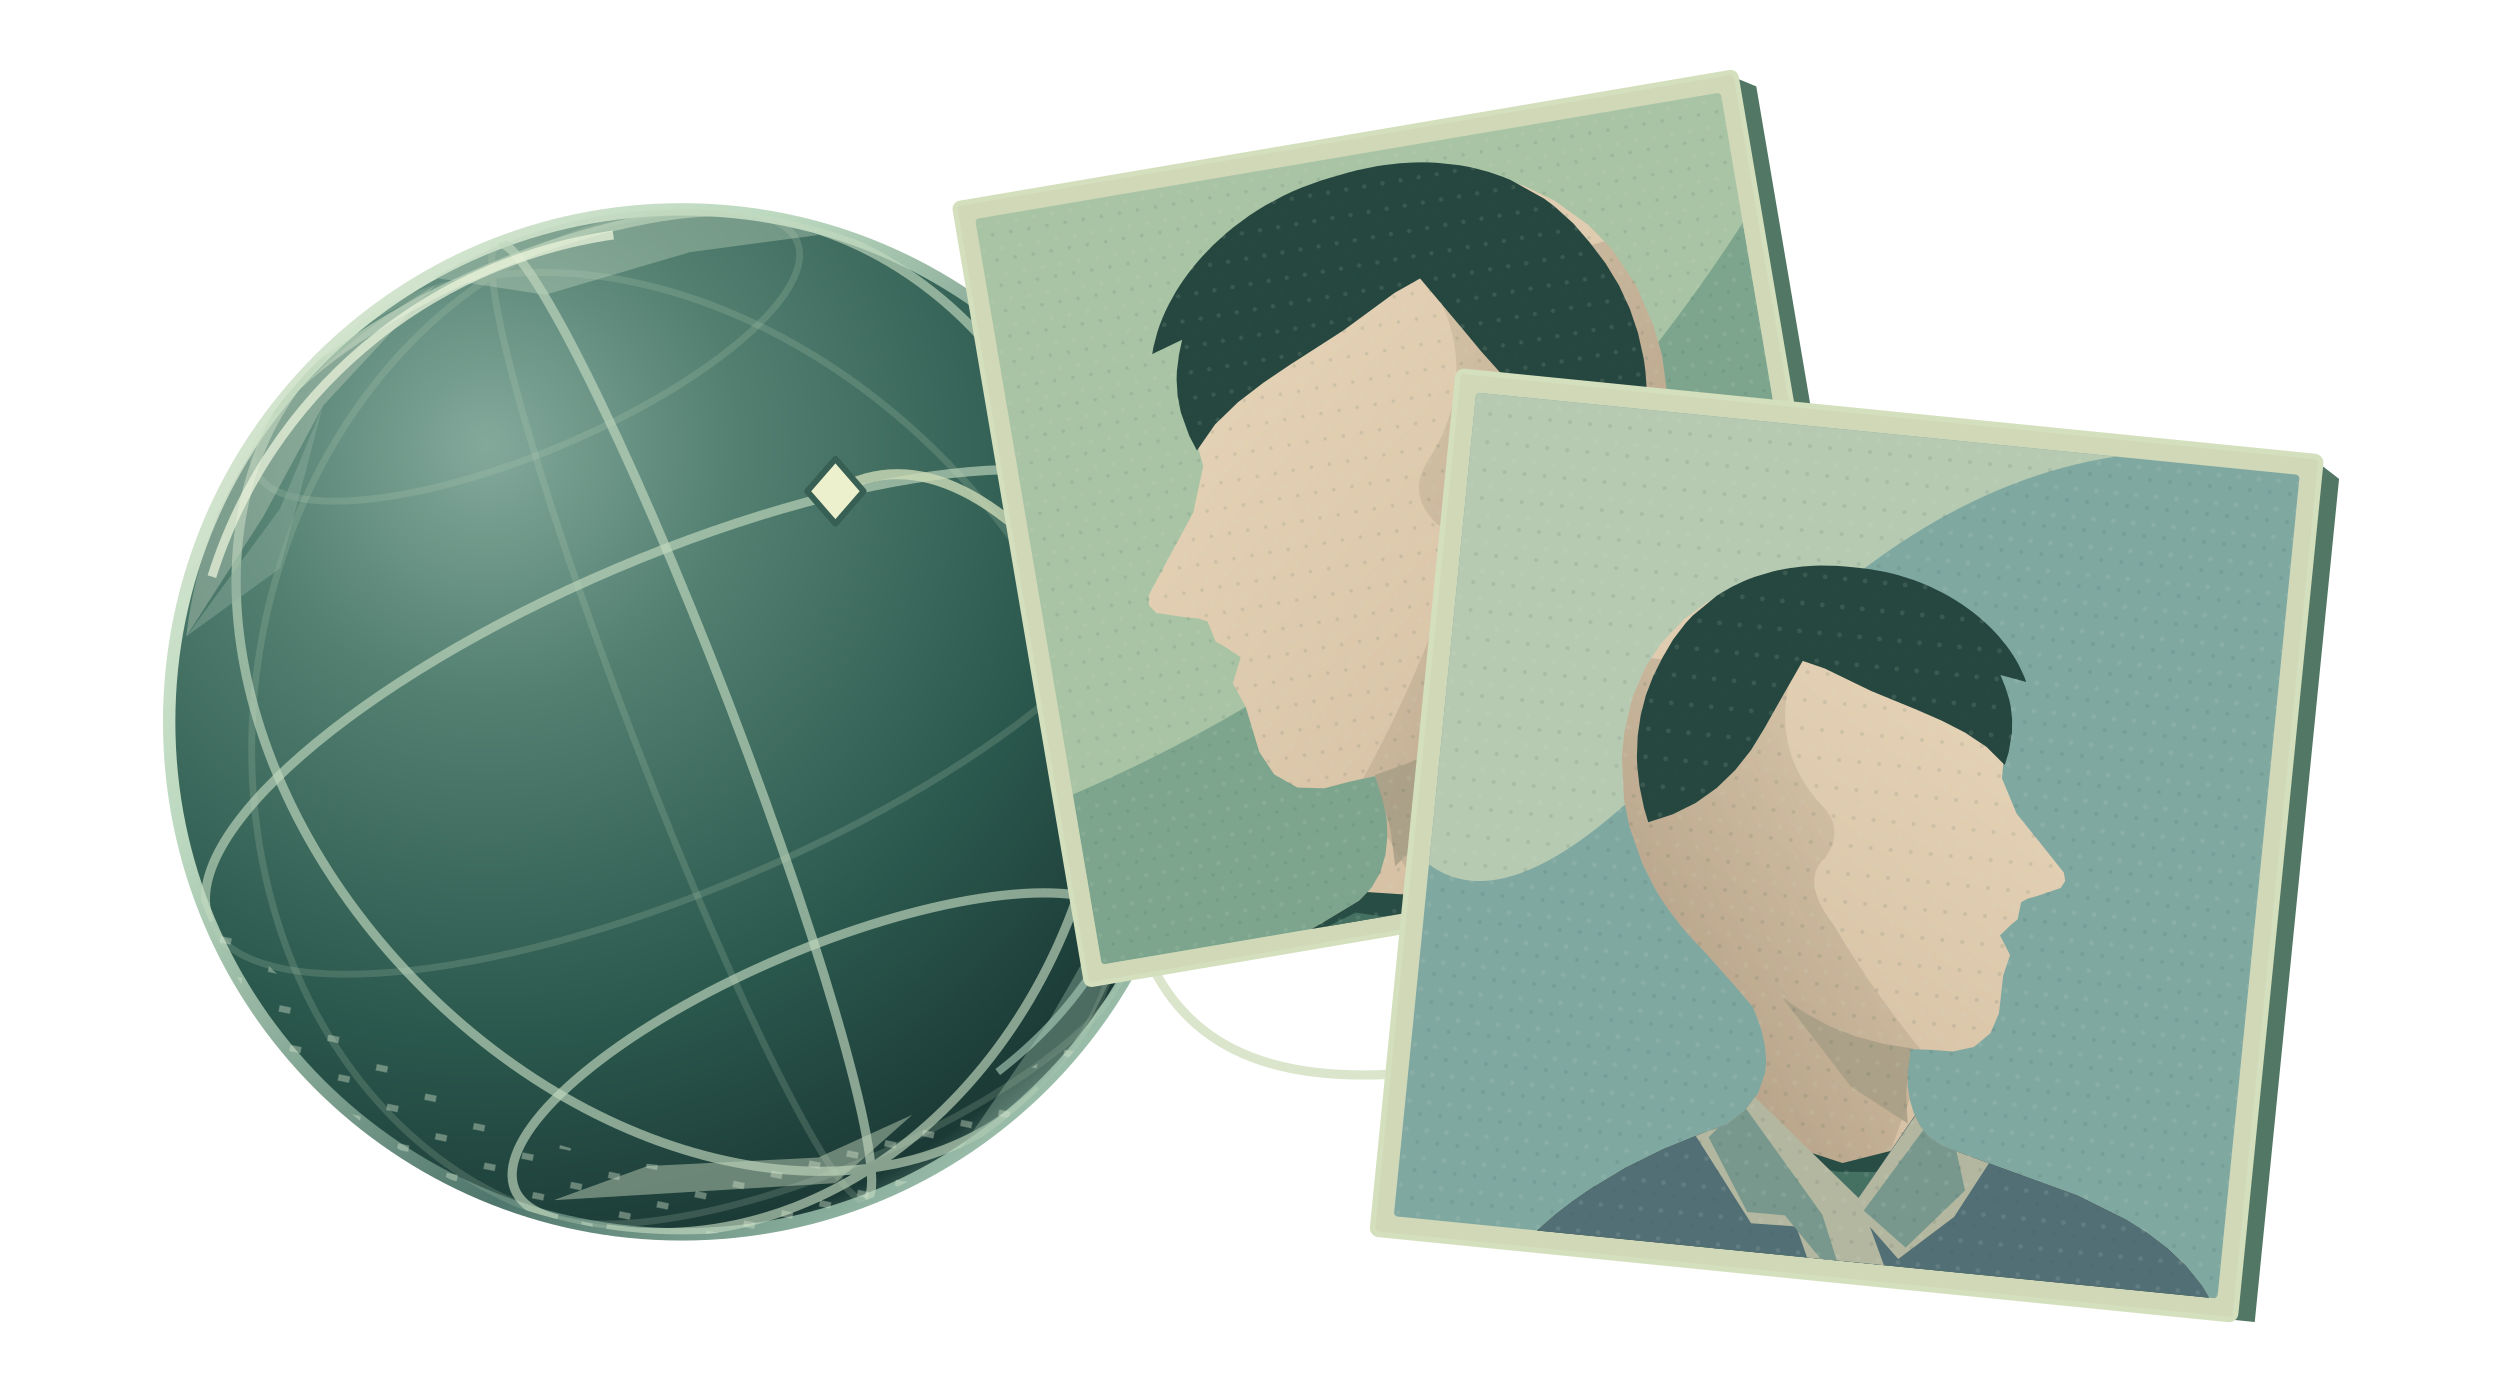
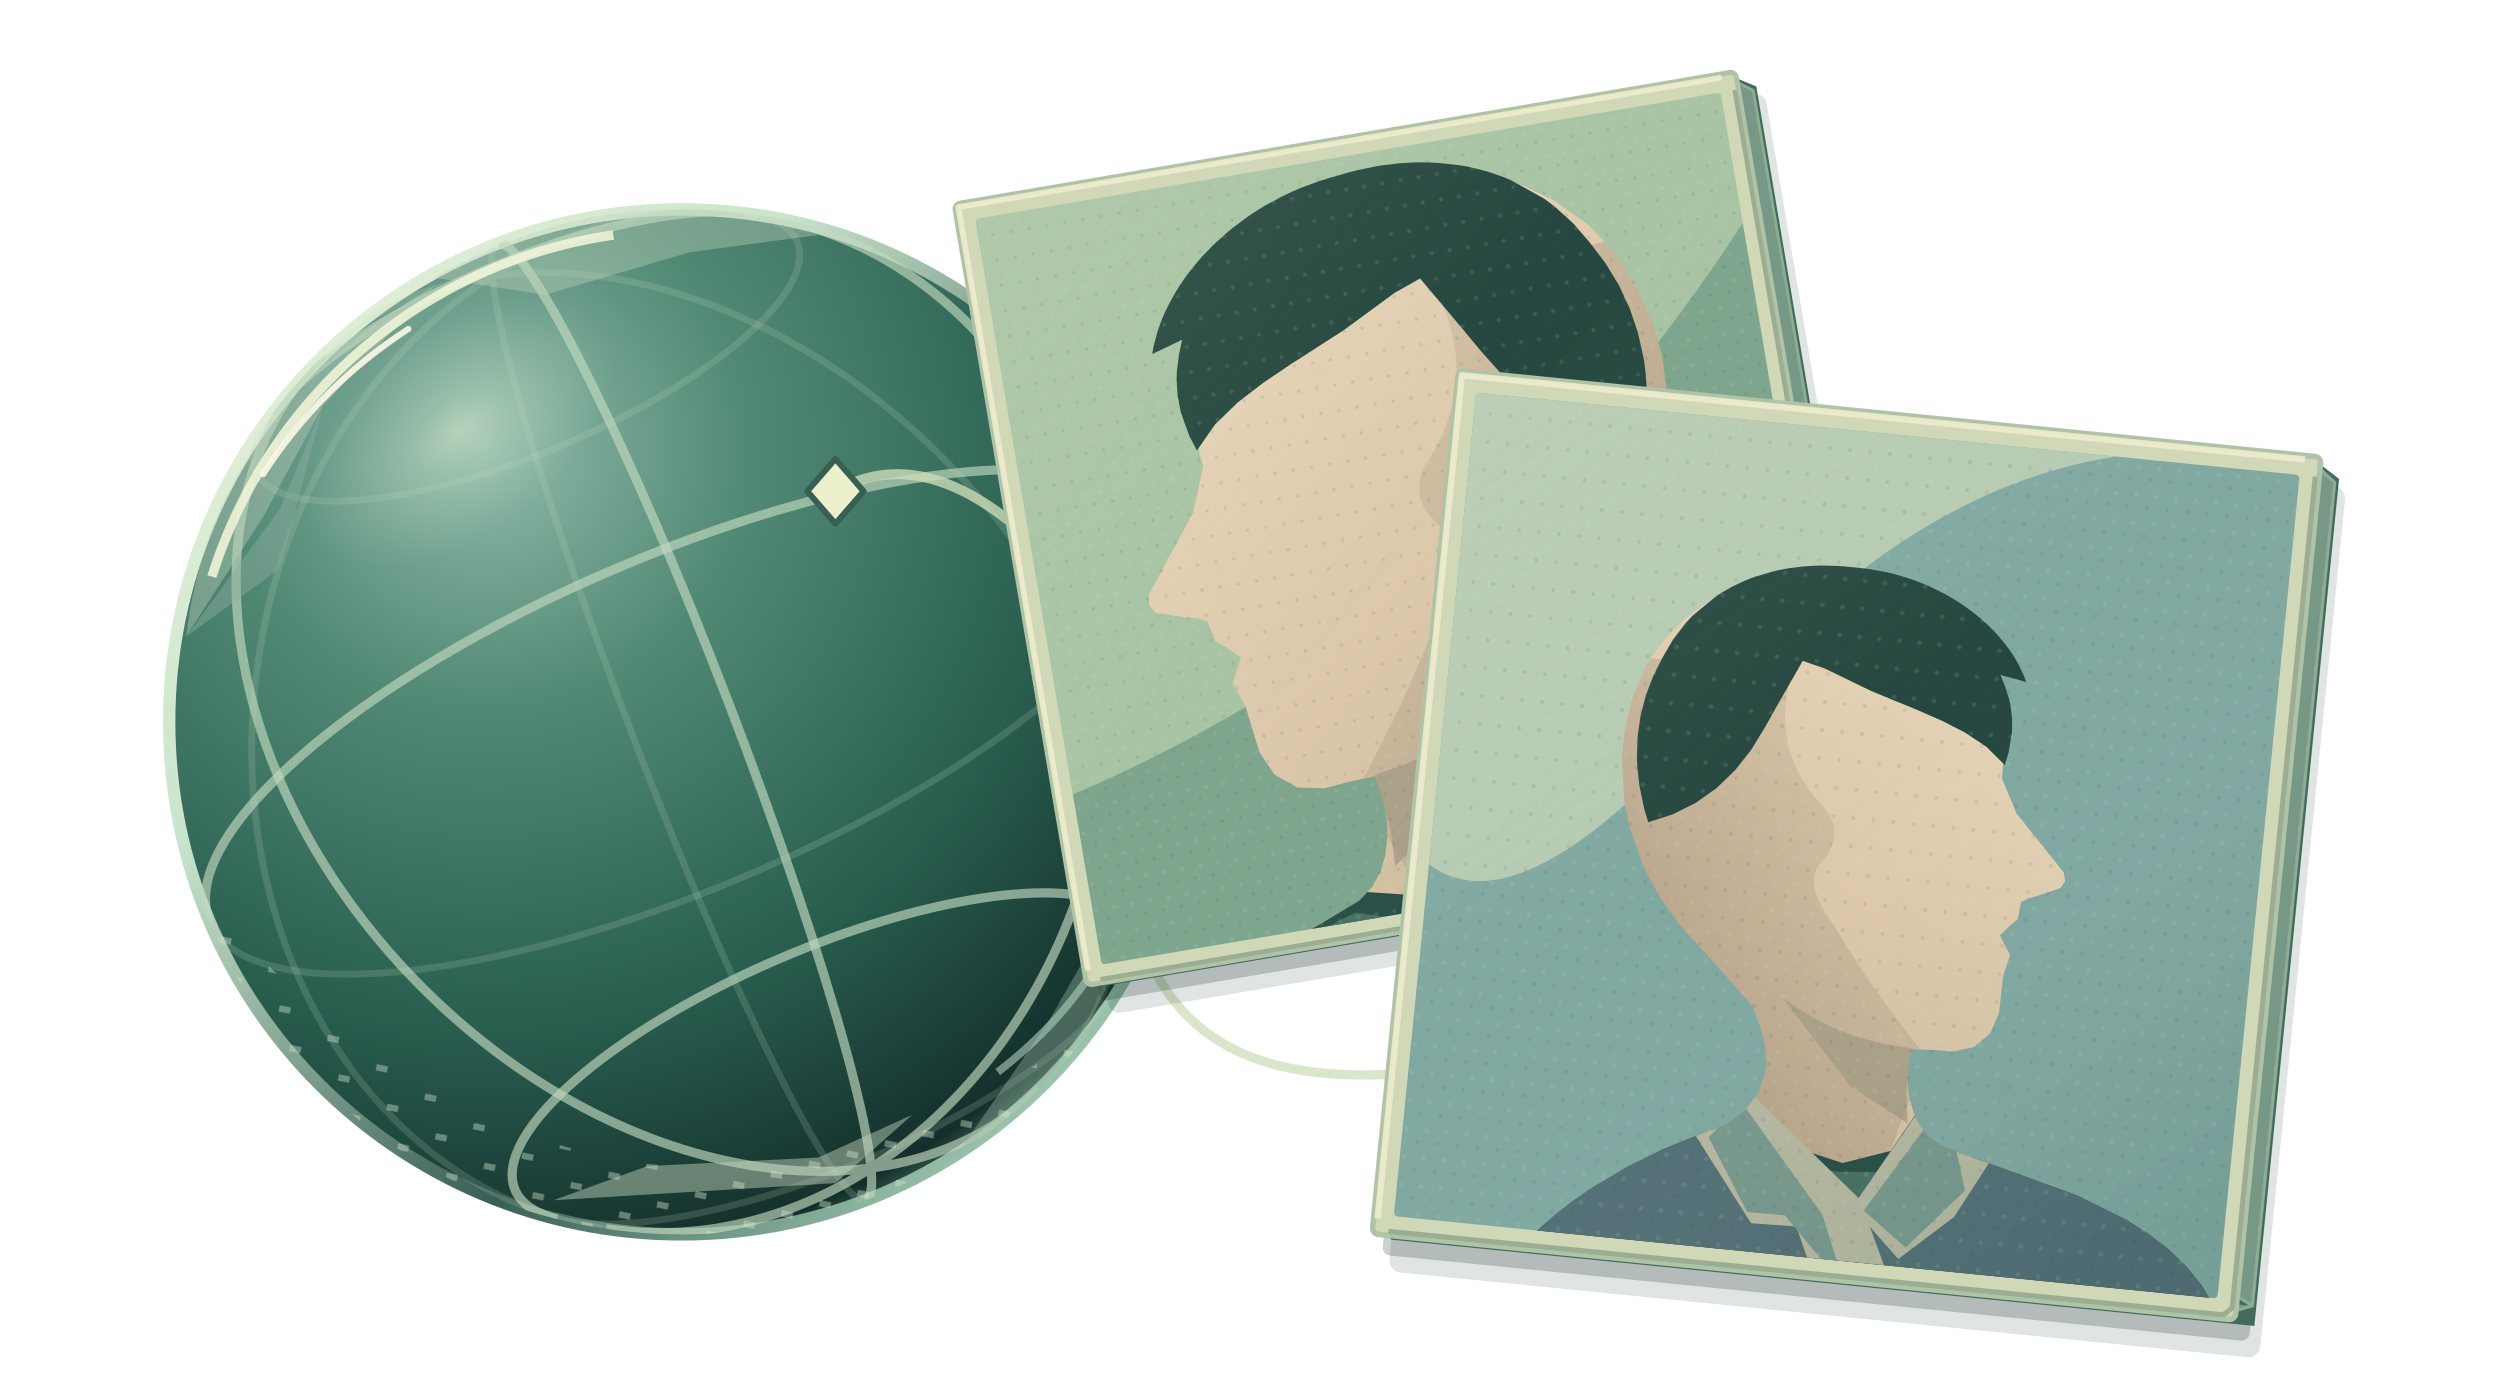
<svg xmlns="http://www.w3.org/2000/svg" width="600" height="330" viewBox="0 0 600 330" aria-hidden="true">
  <style>
    .id-still { display:none; }
    @media all {
      .id-live, .id-alternate, .id-grain, .id-coarse, .id-residual { display:none; }
      .id-still { display:inline; }
    }
  </style>
  <defs>
    <radialGradient id="id-surface" cx=".31" cy=".23" r=".86">
-       <stop stop-color="#83a99b" />
-       <stop offset=".29" stop-color="#527f70" />
-       <stop offset=".66" stop-color="#2b594e" />
-       <stop offset=".94" stop-color="#1b3935" />
-       <stop offset="1" stop-color="#5b8376" />
+       <stop stop-color="#91bbaa" />
+       <stop offset=".29" stop-color="#538a76" />
+       <stop offset=".66" stop-color="#295e4f" />
+       <stop offset=".94" stop-color="#142f2b" />
+       <stop offset="1" stop-color="#5b8875" />
    </radialGradient>
    <linearGradient id="id-sphere-rim" x2=".9" y2=".87">
-       <stop stop-color="#e8efdb" />
-       <stop offset=".35" stop-color="#bbd8bf" />
-       <stop offset=".72" stop-color="#4f766c" />
-       <stop offset="1" stop-color="#a3c6b1" />
-     </linearGradient>
+       <stop stop-color="#f3f5df" />
+       <stop offset=".35" stop-color="#c9e4cc" />
+       <stop offset=".72" stop-color="#395e56" />
+       <stop offset="1" stop-color="#a7d0b7" />
+     </linearGradient>
+     <radialGradient id="id-specular">
+       <stop stop-color="#f2f5dc" stop-opacity=".43" />
+       <stop offset=".30" stop-color="#e5f2d5" stop-opacity=".23" />
+       <stop offset="1" stop-color="#c6e9cf" stop-opacity="0" />
+     </radialGradient>
+     <linearGradient id="id-film" x2=".84" y2="1">
+       <stop stop-color="#edf1d6" stop-opacity=".11" />
+       <stop offset=".48" stop-color="#edf1d6" stop-opacity="0" />
+       <stop offset="1" stop-color="#173e37" stop-opacity=".09" />
+     </linearGradient>
+     <linearGradient id="id-glaze" x1="0" y1="0" x2="1" y2="0">
+       <stop stop-color="#e7f4d8" stop-opacity="0" />
+       <stop offset=".72" stop-color="#e7f4d8" stop-opacity=".12" />
+       <stop offset=".89" stop-color="#f4f6de" stop-opacity=".26" />
+       <stop offset="1" stop-color="#e7f4d8" stop-opacity="0" />
+     </linearGradient>
+     <g id="id-reflection" opacity="0">
+       <g transform="translate(-150 0)">
+         <path d="M-65-8h62l120 222H55Z" fill="url(#id-glaze)" />
+       </g>
+     </g>
    <pattern id="id-sphere-etch" width="4.6" height="4.8" patternUnits="userSpaceOnUse" patternTransform="rotate(-15)">
      <path d="m1 1 1.2 .6" stroke="#d1e2cb" stroke-width=".75" />
    </pattern>
    <linearGradient id="id-cheek" x1=".1" y1=".3" x2=".88" y2=".85">
      <stop stop-color="#786d58" stop-opacity=".11" />
      <stop offset="1" stop-color="#615444" stop-opacity=".32" />
    </linearGradient>
    <pattern id="id-tooth" width="5" height="7" patternUnits="userSpaceOnUse">
      <circle cx="1" cy="2" r=".6" fill="#d1dec8" opacity=".48" />
      <circle cx="4" cy="5" r=".5" fill="#2b5146" opacity=".45" />
    </pattern>
    <filter id="id-noise" x="0%" y="0%" width="100%" height="100%" color-interpolation-filters="sRGB">
      <feTurbulence type="fractalNoise" baseFrequency=".35" numOctaves="1" seed="17" />
      <feColorMatrix values="1.28 0 0 0 -.16  .92 0 0 0 .095  .75 0 0 0 .14  0 0 0 0 1" />
    </filter>
    <filter id="id-blot" x="0%" y="0%" width="100%" height="100%" color-interpolation-filters="sRGB">
      <feTurbulence type="fractalNoise" baseFrequency=".073 .085" numOctaves="1" seed="31" />
      <feColorMatrix values="1.2 0 0 0 -.2   1 0 0 0 .03   .88 0 0 0 .055   0 0 0 0 1" />
    </filter>
    <pattern id="id-cells" width="69" height="73" patternUnits="userSpaceOnUse">
      <path fill="#97bba5" d="M2 2h6v6H2z M18 54h5v5h-5z M48 13h7v7h-7z M62 47h5v5h-5z M36 30h5v5h-5z" />
      <path fill="#385f53" d="M7 16h8v8H7z M26 11h5v5h-5z M17 37h6v6h-6z M44 43h8v8h-8z M51 66h5v5h-5z" />
    </pattern>
    <clipPath id="id-picture">
      <rect width="206" height="206" rx="1" />
    </clipPath>
    <clipPath id="id-globe">
      <circle r="60" />
    </clipPath>
    <linearGradient id="id-ink" x1=".12" y1=".02" x2=".85" y2=".97">
      <stop stop-color="#ebdabe" offset="0">

      </stop>
      <stop stop-color="#ccb497" offset="1">

      </stop>
    </linearGradient>
    <clipPath id="id-shirt-clip">
      <use href="#id-body" />
    </clipPath>
    <linearGradient id="id-skin-a" x1=".12" y1=".02" x2=".85" y2=".97">
      <stop stop-color="#ebdabe" />
      <stop offset="1" stop-color="#ccb497" />
    </linearGradient>
    <clipPath id="id-person-clip-a">
      <use href="#id-person-a" />
    </clipPath>
    <g id="id-resting-face">
      <path id="id-person-a" d="M9 209c7-15 23-26 48-35l22-8c8-3 11-11 11-20l-1-7-11 1c-8 0-12-5-13-12l-1-9-2-4 3-6-5-4-1-5-8-2c-4-1-5-4-2-7l11-14 4-10-1-7c0-26 17-44 42-47 28-4 52 11 58 36 6 24-3 47-19 63l-13 15c-4 9-5 18-1 24l6 7c23 7 48 19 66 42Z" fill="url(#id-skin-a)" />
      <g fill="url(#id-cheek)" clip-path="url(#id-person-clip-a)">
        <path d="M119 38Q126 59 111 75Q106 81 111 88Q118 94 109 106Q98 125 85 141L95 167Q122 177 141 151Q161 128 173 81L161 34Z" />
      </g>
      <path d="M-4 163Q33 151 77 162q33 17 58-5l77 14v43H-4Z" clip-path="url(#id-person-clip-a)" fill="#274d45" />
      <path id="id-hair-a" d="M63 64c6-8 18-13 33-19l20-10 10 17c8 15 19 23 32 26 5-16 3-31-4-43-10-20-31-27-52-24-22 2-40 16-45 31l7-2c-4 8-4 16-1 24Z" fill="#25473f" />
      <path d="M89 139c15-2 25-7 34-14l-18 24-15 10c1-6 0-13-1-20Z" fill="#a39b83" opacity=".76" />
      <path d="M58 176c11-5 15-7 21-9 11 5 27 7 42 2l15-8c12 4 23 8 32 14-13 10-27 19-39 34H61c9-9 16-16 26-22Z" fill="#507e6c" opacity=".73" />
    </g>
    <g id="id-subject">
      <use href="#id-resting-face" class="id-still" />
      <g class="id-live">
        <polygon id="id-body" points="9,209 12.33,203.14 16.5,197.84 21.32,193.13 26.63,188.98 32.29,185.3 45.15,178.72 74.01,167.81 81.18,164.99 84.26,162.72 86.67,159.73 88.35,156.28 89.39,152.59 89.9,148.78 89.85,144.95 89.03,139.24 83.5,139.5 77.76,140 72.14,138.87 67.72,135.27 65.39,130.04 64.11,119.95 62.23,114.55 63.97,111.06 64.84,109.31 61.92,106.54 60.1,105.08 59.11,100.54 57.27,99.57 55,99 48.55,96.89 47.32,95.03 47.65,92.82 53.72,84.99 60.01,76.98 63.78,67.55 63.1,60.72 63.57,51.96 65.9,42.51 69.47,34.87 73.6,29.05 78.91,23.77 85.04,19.48 91.8,16.24 98.96,14.05 106.35,12.82 113.83,12.36 121.09,12.79 128.23,14.15 135.13,16.46 141.62,19.74 147.54,23.94 153.92,30.41 158.02,36.39 161.81,44.84 164.07,54.17 164.77,60.62 164.35,72.03 163.03,79.02 159.67,89.03 156.76,95.03 155.25,97.67 154.45,98.96 153.42,100.54 150.1,105.13 147.69,108.04 146.22,109.69 143.2,112.93 140.3,116.27 138.85,117.95 135.53,121.77 130.73,127.61 128.98,132.38 128.3,134.85 127.81,137.35 127.52,139.89 127.47,142.45 127.72,144.99 129.75,150.61 133.61,155.21 138.23,158.69 143.93,160.6 155.12,164.98 165.22,169.83 174.89,175.49 179.53,178.63 184.01,182 190.48,187.51 193.54,190.46 202,200" fill="url(#id-ink)" opacity="1">

          </polygon>
        <g fill="url(#id-cheek)" clip-path="url(#id-shirt-clip)">
          <path d="M119 38Q126 59 111 75Q106 81 111 88Q118 94 109 106Q98 125 85 141L95 167Q122 177 141 151Q161 128 173 81L161 34Z">

            </path>
        </g>
        <polygon id="id-shirt" points="36.57,156.74 72.56,160.95 107.49,169.29 140.54,158.01 212,171 212,214 -4,214 -4,167.76 2.52,161.08 9.22,159.49 15.99,158.27 22.82,157.41 29.69,156.9" fill="#274d45" opacity="1" clip-path="url(#id-shirt-clip)">


          </polygon>
        <polygon id="id-hair" points="111.26,10.33 112.88,10.36 116.12,10.53 119.34,10.89 120.94,11.14 122.54,11.43 124.12,11.78 128.8,13.11 130.33,13.65 131.83,14.25 134.78,15.6 137.62,17.17 139,18.02 145.44,23.18 147.35,25.17 150.75,29.49 153.6,34.21 156.14,39.09 158.18,44.21 159.63,49.52 160.5,54.96 160.78,60.46 160.77,61.45 160.69,63.43 160.2,68.36 159.07,74.19 158,78 158,78 158,78 158,78 158,78 158,78 158,78 158,78 158,78 158,78 158,78 158,78 158,78 158,78 158,78 151.46,75.99 145.3,73.03 139.68,69.14 134.7,64.45 130.39,59.14 126.74,53.35 123.31,47.43 119.84,41.53 116.37,35.63 110.53,37.73 98.29,43.86 85.7,49.23 79.47,52.06 73.42,55.26 67.78,59.13 63,64 61.91,60.61 60.97,55.36 60.88,51.8 61.25,48.26 61.61,46.52 62.64,43.12 63.85,40.04 62.14,40.53 60.42,41.02 57,42 57.55,40.49 58.86,37.58 59.62,36.17 60.44,34.79 61.32,33.45 62.25,32.15 64.25,29.65 65.32,28.46 66.43,27.3 67.58,26.18 68.76,25.1 69.97,24.06 71.22,23.05 73.8,21.15 76.92,19.14 78.75,18.09 82.52,16.19 84.45,15.35 86.41,14.57 90.41,13.23 92.45,12.66 94.5,12.17 98.65,11.4 100.74,11.13 104.94,10.65 107.04,10.47" fill="#25473f" opacity="1">


          </polygon>
        <polygon id="id-neck" points="123,125 123,125 123,125 123,125 123,125 105,149 90,159 90,159 90.35,150.98 89,139 89,139 96.33,137.7 103.5,135.7 110.4,132.9 116.92,129.29" fill="#a39b83" opacity="0.76">



          </polygon>
        <polygon id="id-collar" points="136,161 144.18,163.81 146.89,164.8 149.59,165.82 152.26,166.89 154.92,168.02 168,175 144.53,193.12 133.83,203.38 129,209 61,209 74.46,196.14 81.79,190.4 84.12,185.91 58,176 63.48,173.5 65.31,172.66 70.81,170.18 79.95,167.42 89.29,170.41 99.01,171.78 108.82,171.59 118.47,169.78" fill="#507e6c" opacity="0.73">



          </polygon>
        <polygon id="id-lapel" points="86,166 86,166 86,166 86,166" fill="#507e6c" opacity="1">


          </polygon>
      </g>
    </g>
    <g id="id-jacket">
      <path d="M-4 183 69 160 84 151 105 181 133 151 153 160 216 185v32H-4Z" fill="#526f76" />
      <path d="M64 163 83 150l22 31-12 14-15-11Zm68-13 16 9-16 26-12 1-10 30H90l13-37Z" fill="#b4b7a0" />
      <path d="m80 153 22 29-11 10-16-15Zm54 0-21 30-6 20 16-20 10-1 10-20Z" fill="#78988d" />
    </g>
    <filter id="id-second-blot" x="0" y="0" width="100%" height="100%" color-interpolation-filters="sRGB">
      <feTurbulence type="fractalNoise" baseFrequency=".067 .082" numOctaves="1" seed="7" />
      <feColorMatrix values="1.12 0 0 0 -.12  .94 0 0 0 .06  .85 0 0 0 .11  0 0 0 0 1" />
    </filter>
    <filter id="id-second-grain" x="0" y="0" width="100%" height="100%" color-interpolation-filters="sRGB">
      <feTurbulence type="fractalNoise" baseFrequency=".34" numOctaves="1" seed="52" />
      <feColorMatrix values="1.14 0 0 0 -.12  .95 0 0 0 .07  .86 0 0 0 .10  0 0 0 0 1" />
    </filter>
    <g id="id-ochre-coat">
      <path d="M-4 190 52 167 79 159Q103 183 132 157l28 8 50 22v30H-4Z" fill="#907861" />
      <path d="m74 159 25 21-11 17-18-12 7-8-11-8Zm62-4-25 25-8 32h15l8-25 13-6-4-9 9-7Z" fill="#b7a080" />
      <path d="m100 186 9 1-6 25h-8Z" fill="#596658" />
    </g>
    <g id="id-knit">
      <path d="M-4 182 64 161 80 148q19 17 52 2l8 10 23 6 48 31v19H-4Z" fill="#605b65" />
      <path d="m79 148 1 11q25 16 53 0l-1-10q-29 13-53-1Z" fill="#897982" />
      <path d="m33 186 18-9m-12 14 22-12m77-15 13 4" fill="none" stroke="#a79a9b" stroke-width="2" />
    </g>
-     <g id="id-print-edge">
-       <path d="M0 210h218l5 4v4H5l-5-4ZM215 0l8 5v209l-6-1Z" fill="#527765" />
-       <rect width="218" height="218" rx="1.6" fill="#d0d8b8" stroke="#d4dfbd" stroke-width="1.4" />
+     <g id="id-print-edge" stroke-linejoin="round">
+       <rect x="5" y="7" width="220" height="220" rx="3" fill="#102d27" opacity=".13" />
+       <rect x="3" y="4" width="219" height="219" rx="2" fill="#102d27" opacity=".22" />
+       <path d="M0 210h218l5 4v5H5l-5-4ZM215 0l8 5v209l-6-1Z" fill="#426b5c" />
+       <path d="m218 3 4 3v208l-4-2ZM4 216h213l5-2" fill="#789887" stroke="#8cac94" stroke-width=".8" />
+       <rect width="218" height="218" rx="1.6" fill="#d0d8b8" stroke="#b1c3a7" stroke-width="1.4" />
+       <path d="M1 214V1h213" fill="none" stroke="#f0efd0" stroke-width="1.6" stroke-opacity=".84" />
+       <path d="M4 217h211l2-2V5" fill="none" stroke="#9bad92" stroke-width="1.3" />
    </g>
  </defs>
  <g transform="translate(-98.8 -165) scale(2.05)">
    <g transform="translate(128 165)">
      <circle r="60" fill="url(#id-surface)" stroke="url(#id-sphere-rim)" stroke-width="1.45" />
      <g clip-path="url(#id-globe)">
+         <ellipse cx="-26" cy="-34" rx="21" ry="12" transform="rotate(-38 -26 -34)" fill="url(#id-specular)" />
        <g transform="rotate(-23)" fill="none" stroke="#c2d9bf">
          <g class="id-still">
            <path opacity=".18" stroke-width=".8" d="M-29.97 -51.98A34.41 11.2 0 1 0 29.97 -51.98                  M-60 -0A60 19.53 0 0 0 60 0                  M-36.14 47.89A39.36 12.82 0 0 0 36.14 47.89                  M-31.33 51.17A60 50.09 -58.52 0 1 31.33 -51.17                  M-2.05 59.96A60 5.93 -88.04 0 1 2.05 -59.96                  M21.7 55.94A60 43.46 68.79 0 0 -21.7 -55.94" />
            <path opacity=".65" stroke-width="1.08" d="M29.97 -51.98A34.41 11.2 0 0 0 -29.97 -51.98                  M60 0A60 19.53 0 0 0 -60 -0                  M36.14 47.89A39.36 12.82 0 1 0 -36.14 47.89                  M31.33 -51.17A60 50.09 -58.52 0 1 -31.33 51.17                  M2.05 -59.96A60 5.93 -88.04 0 1 -2.05 59.96                  M-21.7 -55.94A60 43.46 68.79 0 0 21.7 55.94" />
          </g>
          <g class="id-live">
            <path opacity=".18" stroke-width=".8" d="M-29.97 -51.98A34.41 11.2 0 1 0 29.97 -51.98                  M-60 -0A60 19.53 0 0 0 60 0                  M-36.14 47.89A39.36 12.82 0 0 0 36.14 47.89" />
            <path opacity=".65" stroke-width="1.08" d="M29.97 -51.98A34.41 11.2 0 0 0 -29.97 -51.98                  M60 0A60 19.53 0 0 0 -60 -0                  M36.14 47.89A39.36 12.82 0 1 0 -36.14 47.89" />
            <defs>
              <g id="id-turned-meridians">
                <path d="M31.33 -51.17C54.92 -36.72 60.02 -2.1 42.72 26.16S-7.74 65.62 -31.33 51.17">

              </path>
                <path d="M2.05 -59.96C5.33 -59.85 7.06 -32.91 5.93 0.2S1.22 60.08 -2.05 59.96">

              </path>
                <path d="M-21.7 -55.94C-44.08 -47.26 -52.5 -15.17 -40.52 15.72S-0.67 64.62 21.7 55.94">

              </path>
              </g>
            </defs>
            <use href="#id-turned-meridians" transform="scale(-1)" opacity=".18" stroke-width=".8" />
            <use href="#id-turned-meridians" opacity=".65" stroke-width="1.08" />
          </g>
        </g>
        <path d="M-58-10Q-55-36-29-51l-13 14-7 13Z" fill="#bdcebb" opacity=".42" />
        <path d="M-58-10l11-15 5-12-5 19Z" fill="#8cad9d" opacity=".46" />
        <path d="M-29-52q23-13 45-5L1-55l-17 5Z" fill="#bed4bb" opacity=".39" />
        <path d="M54 17q-4 23-22 34l11-16 4-7Z" fill="#97b6a2" opacity=".40" />
        <path d="M-15 56l11-4 20-1 11-5-9 8Z" fill="#bed2b7" opacity=".48" />
        <path d="M-57 19a60 60 0 0 0 105 17c-15 10-30 17-49 16-19-1-41-14-56-33Z" fill="url(#id-sphere-etch)" opacity=".42" />
-         <path d="M-55-17a58 58 0 0 1 47-40" fill="none" stroke="#edf5dc" stroke-width="1.05" stroke-opacity=".73" />
+         <path d="M-55-17a58 58 0 0 1 47-40" fill="none" stroke="#f0f5da" stroke-width="1.1" stroke-opacity=".88" />
+         <path d="M-49-29a57 57 0 0 1 17-17" fill="none" stroke="#fbf8e4" stroke-width=".72" stroke-linecap="round" stroke-opacity=".91" />
        <path d="M37 41q13-10 17-25" fill="none" stroke="#aacdb9" stroke-width=".9" stroke-opacity=".62" />
      </g>
    </g>
    <g class="id-still">
      <path d="M146 138Q160 130 178 154" stroke="#cbdab6" stroke-opacity=".8" stroke-width="1.18" stroke-linecap="round" fill="none" />
      <g transform="translate(146 138)">
        <path d="M0-3.8 3.3 0 0 3.8-3.3 0Z" fill="#edf0cc" stroke="#385f53" stroke-width=".7" stroke-linejoin="round" />
      </g>
    </g>
    <g class="id-live">
      <path d="M146 138Q160 130 178 154" stroke="#cbdab6" stroke-opacity=".8" stroke-width="1.18" stroke-linecap="round" fill="none">

    </path>
      <g transform="translate(146 138)">
        <path d="M0-3.8 3.3 0 0 3.8-3.3 0Z" fill="#edf0cc" stroke="#385f53" stroke-width=".7" stroke-linejoin="round" />
      </g>
    </g>
    <path d="M178 154C178 191 180 214 227 204" fill="none" stroke="#cbdab6" stroke-opacity=".7" stroke-width="1.08" stroke-linecap="round" />
  </g>
  <g class="id-sample-one" transform="matrix(.86 -.146 .146 .86 229 49)">
    <use href="#id-print-edge" />
    <g transform="translate(5 5) scale(1.01)">
      <g clip-path="url(#id-picture)">
        <rect width="206" height="206" fill="#a8c4a4" />
        <path d="M0 159Q120 130 206 36v170H0Z" fill="#6e9a85" opacity=".74" />
        <g transform="translate(-31 -9) scale(1.27)">
          <use href="#id-subject" />
        </g>
        <g class="id-alternate" visibility="hidden">
          <rect width="206" height="206" fill="#a1b2aa" />
          <path d="M0 0h50l96 206H0Z" fill="#81978e" />
          <path d="m61 0 79 206h11L71 0Z" fill="#c2cbad" opacity=".47" />
          <g transform="matrix(-.79 -.065 -.065 .88 145 39)">
            <use href="#id-subject" />
            <use href="#id-ochre-coat" clip-path="url(#id-shirt-clip)" />
          </g>
        </g>
        <g class="id-grain" opacity="0">
          <rect width="206" height="206" filter="url(#id-noise)" />
        </g>
        <g class="id-residual" opacity="0">
          <rect width="206" height="206" fill="url(#id-cells)" />
        </g>
        <g class="id-coarse" opacity="0">
          <rect width="206" height="206" filter="url(#id-blot)" />
        </g>
        <rect width="206" height="206" fill="url(#id-tooth)" opacity=".25" />
+         <rect width="206" height="206" fill="url(#id-film)" />
+         <use class="id-live" href="#id-reflection" />
      </g>
    </g>
  </g>
  <g class="id-sample-two" transform="matrix(.95 .095 -.095 .95 350 89)">
    <use href="#id-print-edge" />
    <g transform="translate(5 5) scale(1.01)">
      <g clip-path="url(#id-picture)">
        <rect width="206" height="206" fill="#7fa8a1" />
        <path d="M0 0h160Q109 13 67 73T0 118Z" fill="#b6cab2" />
        <g transform="matrix(-.93 .105 .105 .93 192 13)">
          <use href="#id-subject" />
          <use class="id-live" href="#id-jacket" clip-path="url(#id-shirt-clip)" />
          <use class="id-still" href="#id-jacket" clip-path="url(#id-person-clip-a)" />
        </g>
        <g class="id-alternate" visibility="hidden">
          <rect width="206" height="206" fill="#69918b" />
          <path d="M0 0h206v30Q110 12 55 103Q32 142 0 146Z" fill="#b0c1a5" />
          <g transform="matrix(1.10 -.17 .17 1.10 -4 13)">
            <use href="#id-subject" />
            <use href="#id-knit" clip-path="url(#id-shirt-clip)" />
          </g>
        </g>
        <g class="id-grain" opacity="0">
          <rect width="206" height="206" filter="url(#id-second-grain)" />
        </g>
        <g class="id-residual" opacity="0">
          <rect width="206" height="206" fill="url(#id-cells)" transform="rotate(180 103 103)" />
        </g>
        <g class="id-coarse" opacity="0">
          <rect width="206" height="206" filter="url(#id-second-blot)" />
        </g>
        <rect width="206" height="206" fill="url(#id-tooth)" opacity=".25" />
+         <rect width="206" height="206" fill="url(#id-film)" />
+         <use class="id-live" href="#id-reflection" />
      </g>
    </g>
  </g>
  <style>* { animation: none !important; transition: none !important; }</style>
</svg>
